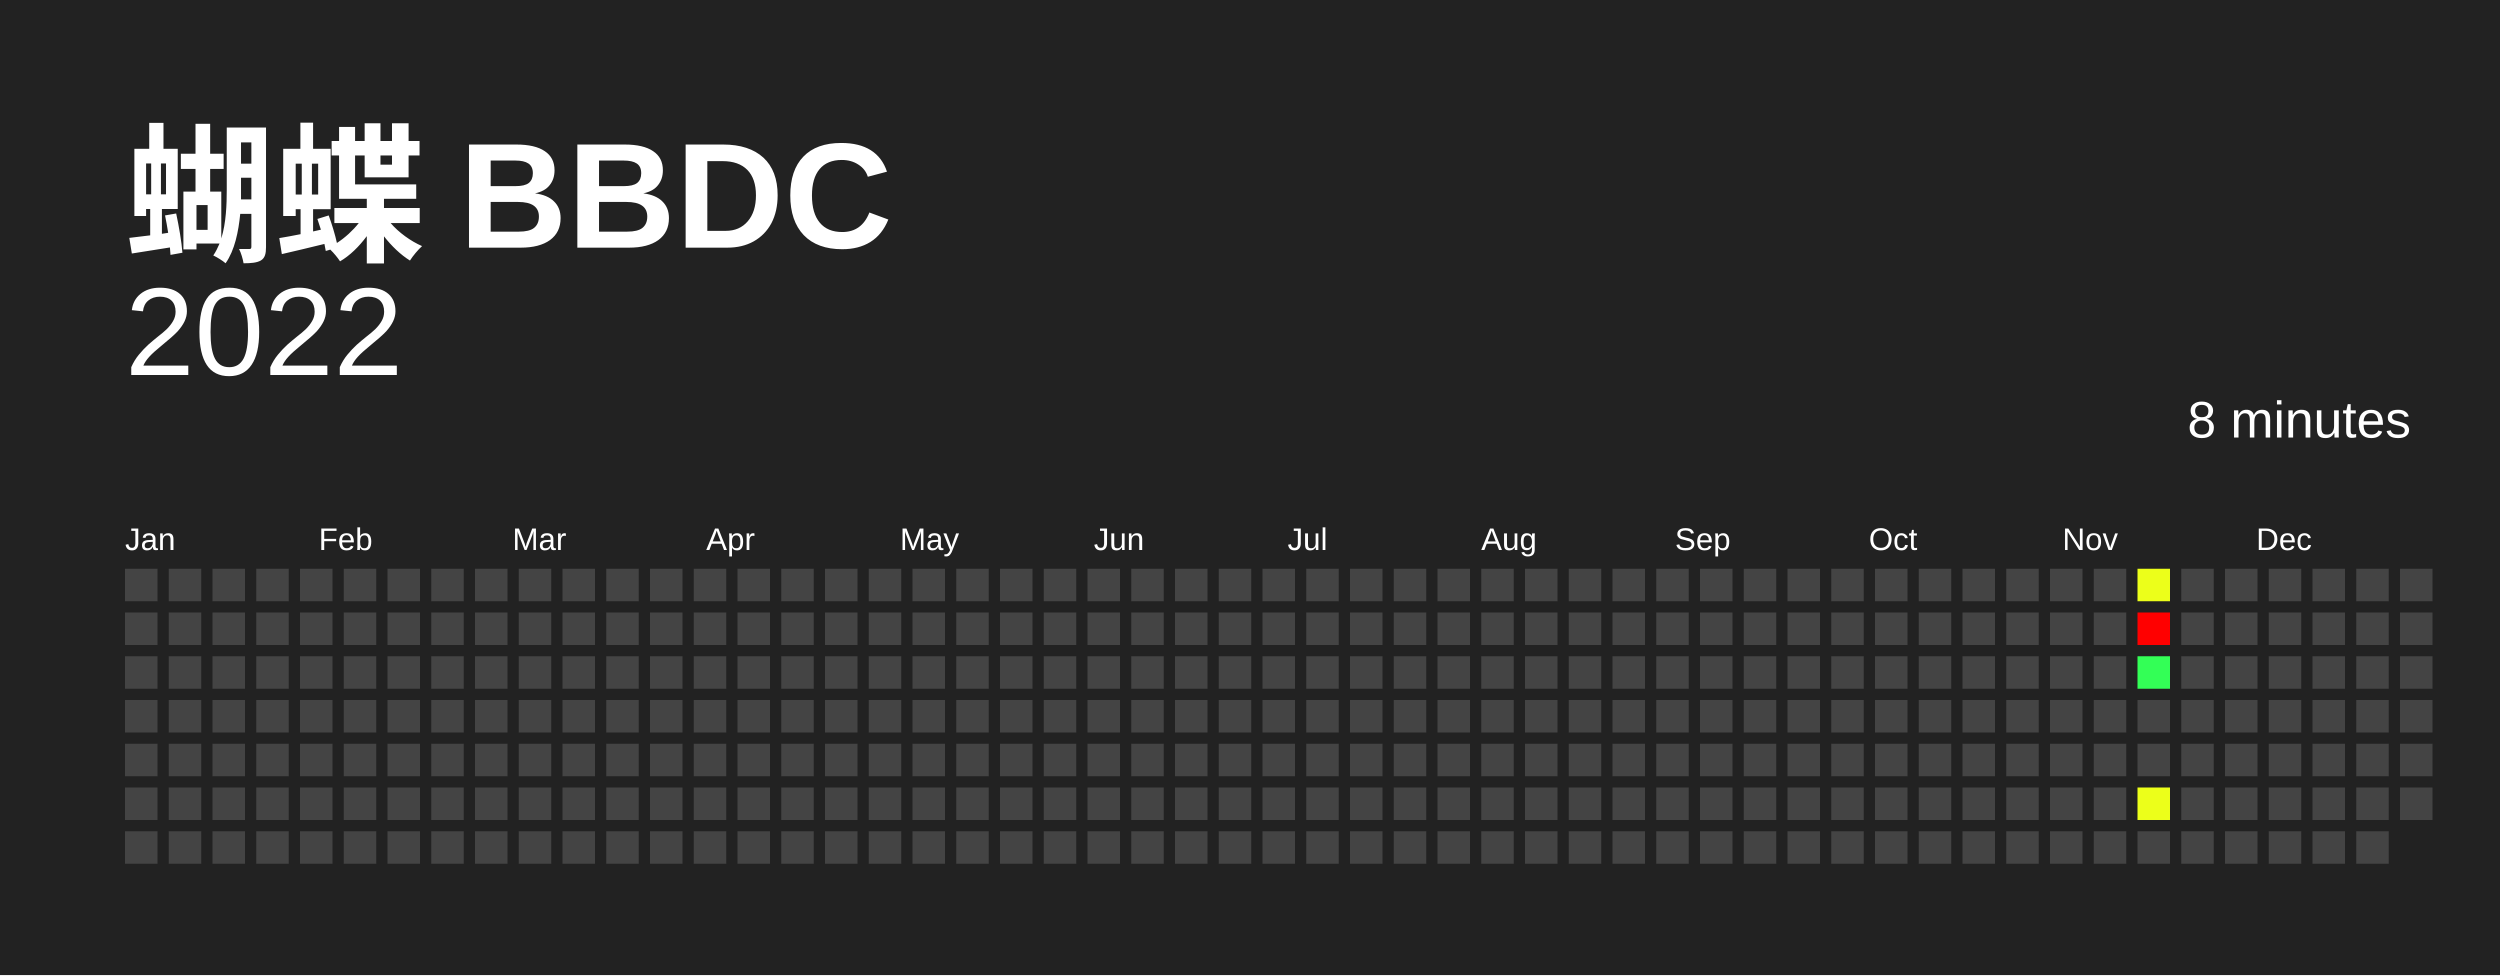
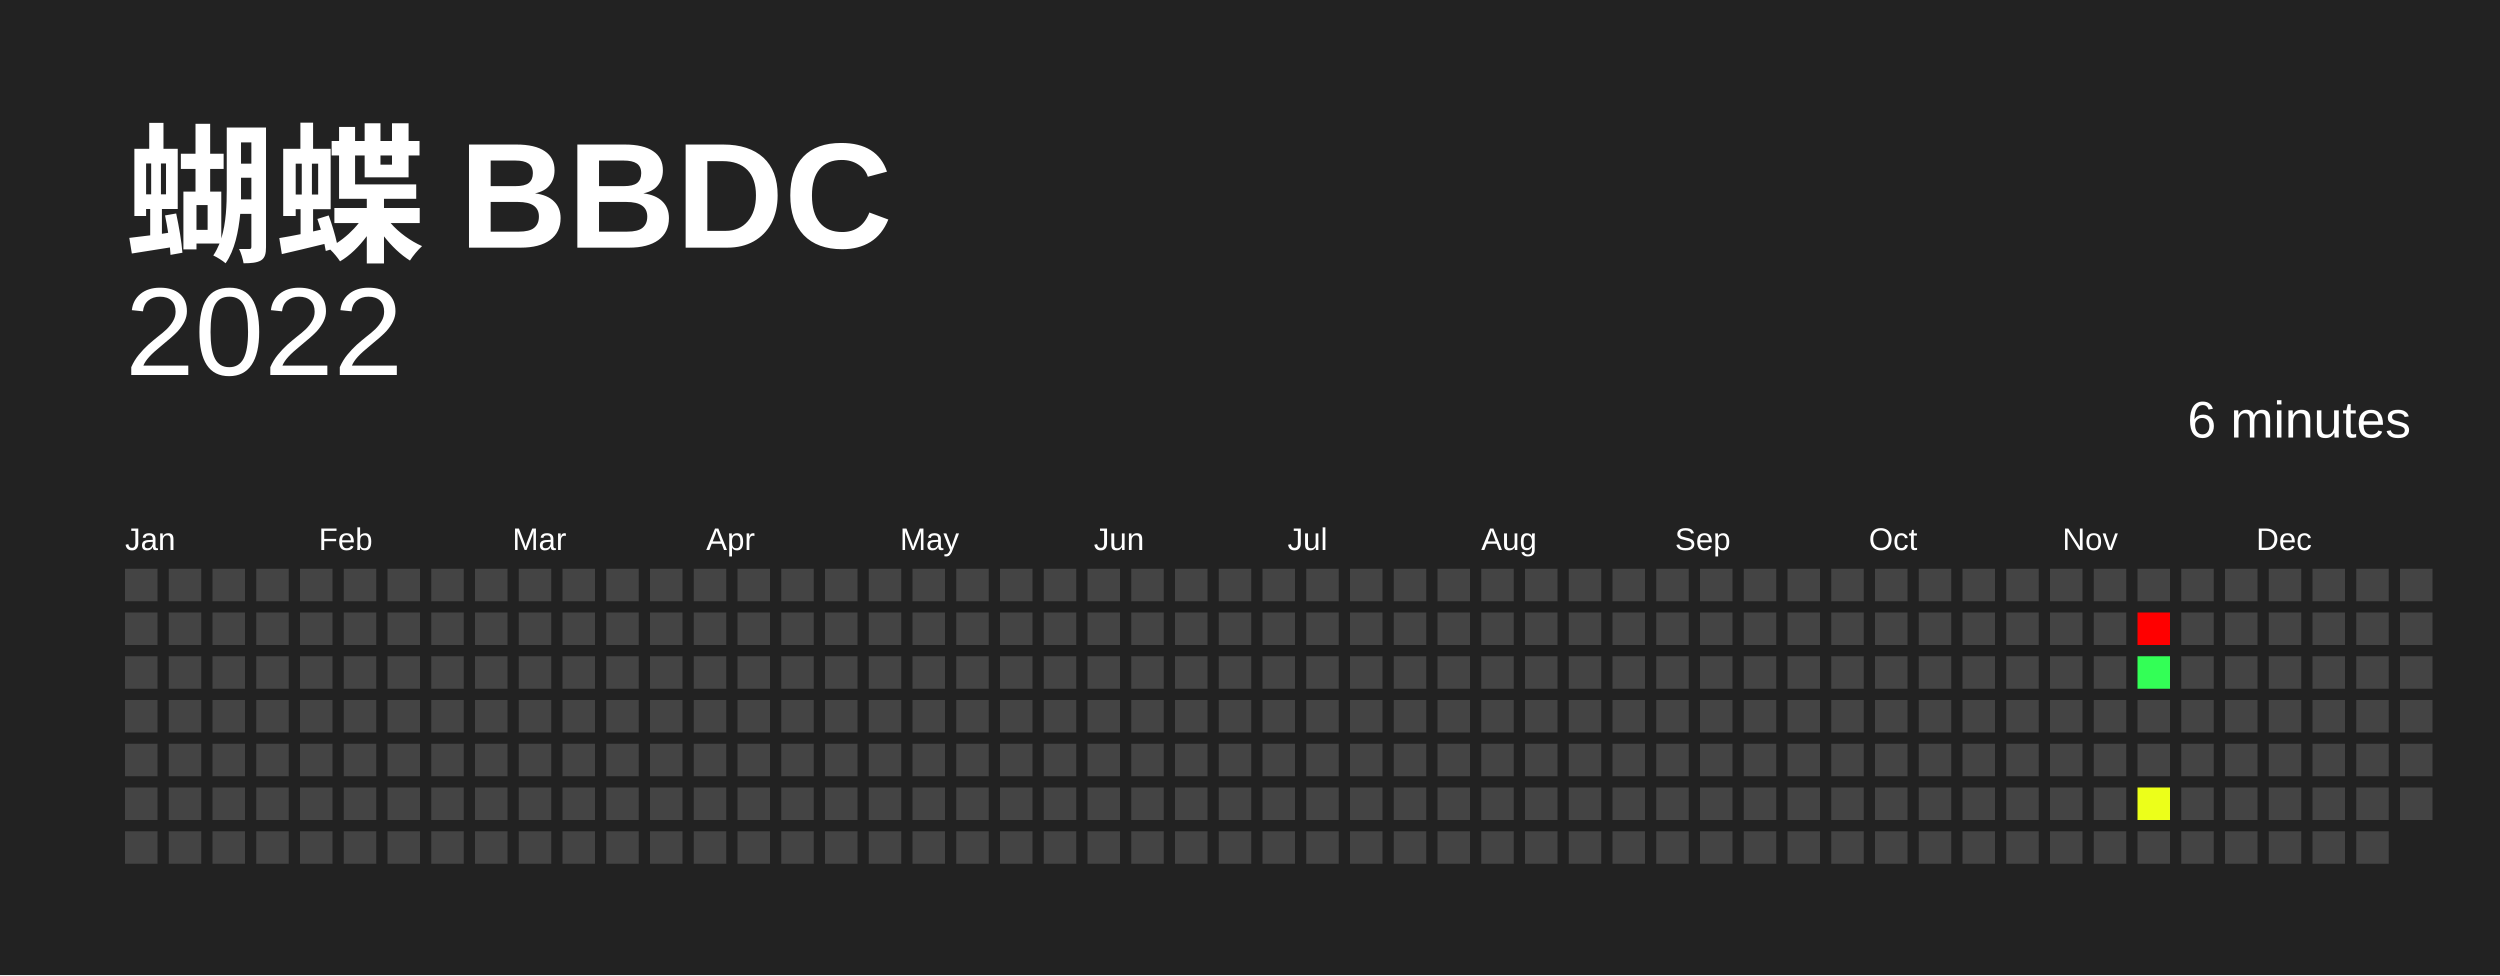
<svg xmlns="http://www.w3.org/2000/svg" baseProfile="full" height="78mm" version="1.1" viewBox="0,0,200,78" width="200mm">
  <defs />
  <rect fill="#222222" height="78" width="200" x="0" y="0" />
  <text fill="#FFFFFF" style="font-size:12px; font-family:Arial; font-weight:bold;" x="10" y="20">蝴蝶 BBDC</text>
  <text alignment-baseline="hanging" fill="#FFFFFF" style="font-size:10.0px; font-family:Arial;" x="10" y="30">2022</text>
-   <text alignment-baseline="hanging" fill="#FFFFFF" style="font-size:4.125px; font-family:Arial;" x="175" y="35">8 minutes</text>
+   <text alignment-baseline="hanging" fill="#FFFFFF" style="font-size:4.125px; font-family:Arial;" x="175" y="35">6 minutes</text>
  <text fill="#FFFFFF" style="font-size:2.5px; font-family:Arial" x="10.0" y="44">Jan</text>
  <text fill="#FFFFFF" style="font-size:2.5px; font-family:Arial" x="25.5" y="44">Feb</text>
  <text fill="#FFFFFF" style="font-size:2.5px; font-family:Arial" x="41.0" y="44">Mar</text>
  <text fill="#FFFFFF" style="font-size:2.5px; font-family:Arial" x="56.5" y="44">Apr</text>
  <text fill="#FFFFFF" style="font-size:2.5px; font-family:Arial" x="72.0" y="44">May</text>
  <text fill="#FFFFFF" style="font-size:2.5px; font-family:Arial" x="87.5" y="44">Jun</text>
  <text fill="#FFFFFF" style="font-size:2.5px; font-family:Arial" x="103.0" y="44">Jul</text>
  <text fill="#FFFFFF" style="font-size:2.5px; font-family:Arial" x="118.5" y="44">Aug</text>
  <text fill="#FFFFFF" style="font-size:2.5px; font-family:Arial" x="134.0" y="44">Sep</text>
  <text fill="#FFFFFF" style="font-size:2.5px; font-family:Arial" x="149.5" y="44">Oct</text>
  <text fill="#FFFFFF" style="font-size:2.5px; font-family:Arial" x="165.0" y="44">Nov</text>
  <text fill="#FFFFFF" style="font-size:2.5px; font-family:Arial" x="180.5" y="44">Dec</text>
  <rect fill="#444444" height="2.6" width="2.6" x="10.0" y="45.5" />
  <rect fill="#444444" height="2.6" width="2.6" x="10.0" y="49.0" />
  <rect fill="#444444" height="2.6" width="2.6" x="10.0" y="52.5" />
  <rect fill="#444444" height="2.6" width="2.6" x="10.0" y="56.0" />
  <rect fill="#444444" height="2.6" width="2.6" x="10.0" y="59.5" />
  <rect fill="#444444" height="2.6" width="2.6" x="10.0" y="63.0" />
  <rect fill="#444444" height="2.6" width="2.6" x="10.0" y="66.5" />
  <rect fill="#444444" height="2.6" width="2.6" x="13.5" y="45.5" />
  <rect fill="#444444" height="2.6" width="2.6" x="13.5" y="49.0" />
  <rect fill="#444444" height="2.6" width="2.6" x="13.5" y="52.5" />
  <rect fill="#444444" height="2.6" width="2.6" x="13.5" y="56.0" />
  <rect fill="#444444" height="2.6" width="2.6" x="13.5" y="59.5" />
  <rect fill="#444444" height="2.6" width="2.6" x="13.5" y="63.0" />
  <rect fill="#444444" height="2.6" width="2.6" x="13.5" y="66.5" />
  <rect fill="#444444" height="2.6" width="2.6" x="17.0" y="45.5" />
  <rect fill="#444444" height="2.6" width="2.6" x="17.0" y="49.0" />
  <rect fill="#444444" height="2.6" width="2.6" x="17.0" y="52.5" />
  <rect fill="#444444" height="2.6" width="2.6" x="17.0" y="56.0" />
  <rect fill="#444444" height="2.6" width="2.6" x="17.0" y="59.5" />
  <rect fill="#444444" height="2.6" width="2.6" x="17.0" y="63.0" />
  <rect fill="#444444" height="2.6" width="2.6" x="17.0" y="66.5" />
  <rect fill="#444444" height="2.6" width="2.6" x="20.5" y="45.5" />
  <rect fill="#444444" height="2.6" width="2.6" x="20.5" y="49.0" />
  <rect fill="#444444" height="2.6" width="2.6" x="20.5" y="52.5" />
  <rect fill="#444444" height="2.6" width="2.6" x="20.5" y="56.0" />
  <rect fill="#444444" height="2.6" width="2.6" x="20.5" y="59.5" />
  <rect fill="#444444" height="2.6" width="2.6" x="20.5" y="63.0" />
  <rect fill="#444444" height="2.6" width="2.6" x="20.5" y="66.5" />
  <rect fill="#444444" height="2.6" width="2.6" x="24.0" y="45.5" />
  <rect fill="#444444" height="2.6" width="2.6" x="24.0" y="49.0" />
  <rect fill="#444444" height="2.6" width="2.6" x="24.0" y="52.5" />
  <rect fill="#444444" height="2.6" width="2.6" x="24.0" y="56.0" />
  <rect fill="#444444" height="2.6" width="2.6" x="24.0" y="59.5" />
  <rect fill="#444444" height="2.6" width="2.6" x="24.0" y="63.0" />
  <rect fill="#444444" height="2.6" width="2.6" x="24.0" y="66.5" />
  <rect fill="#444444" height="2.6" width="2.6" x="27.5" y="45.5" />
  <rect fill="#444444" height="2.6" width="2.6" x="27.5" y="49.0" />
  <rect fill="#444444" height="2.6" width="2.6" x="27.5" y="52.5" />
  <rect fill="#444444" height="2.6" width="2.6" x="27.5" y="56.0" />
  <rect fill="#444444" height="2.6" width="2.6" x="27.5" y="59.5" />
  <rect fill="#444444" height="2.6" width="2.6" x="27.5" y="63.0" />
  <rect fill="#444444" height="2.6" width="2.6" x="27.5" y="66.5" />
  <rect fill="#444444" height="2.6" width="2.6" x="31.0" y="45.5" />
  <rect fill="#444444" height="2.6" width="2.6" x="31.0" y="49.0" />
  <rect fill="#444444" height="2.6" width="2.6" x="31.0" y="52.5" />
  <rect fill="#444444" height="2.6" width="2.6" x="31.0" y="56.0" />
  <rect fill="#444444" height="2.6" width="2.6" x="31.0" y="59.5" />
  <rect fill="#444444" height="2.6" width="2.6" x="31.0" y="63.0" />
  <rect fill="#444444" height="2.6" width="2.6" x="31.0" y="66.5" />
  <rect fill="#444444" height="2.6" width="2.6" x="34.5" y="45.5" />
  <rect fill="#444444" height="2.6" width="2.6" x="34.5" y="49.0" />
  <rect fill="#444444" height="2.6" width="2.6" x="34.5" y="52.5" />
  <rect fill="#444444" height="2.6" width="2.6" x="34.5" y="56.0" />
  <rect fill="#444444" height="2.6" width="2.6" x="34.5" y="59.5" />
  <rect fill="#444444" height="2.6" width="2.6" x="34.5" y="63.0" />
  <rect fill="#444444" height="2.6" width="2.6" x="34.5" y="66.5" />
  <rect fill="#444444" height="2.6" width="2.6" x="38.0" y="45.5" />
  <rect fill="#444444" height="2.6" width="2.6" x="38.0" y="49.0" />
  <rect fill="#444444" height="2.6" width="2.6" x="38.0" y="52.5" />
  <rect fill="#444444" height="2.6" width="2.6" x="38.0" y="56.0" />
  <rect fill="#444444" height="2.6" width="2.6" x="38.0" y="59.5" />
  <rect fill="#444444" height="2.6" width="2.6" x="38.0" y="63.0" />
  <rect fill="#444444" height="2.6" width="2.6" x="38.0" y="66.5" />
  <rect fill="#444444" height="2.6" width="2.6" x="41.5" y="45.5" />
  <rect fill="#444444" height="2.6" width="2.6" x="41.5" y="49.0" />
  <rect fill="#444444" height="2.6" width="2.6" x="41.5" y="52.5" />
  <rect fill="#444444" height="2.6" width="2.6" x="41.5" y="56.0" />
  <rect fill="#444444" height="2.6" width="2.6" x="41.5" y="59.5" />
  <rect fill="#444444" height="2.6" width="2.6" x="41.5" y="63.0" />
  <rect fill="#444444" height="2.6" width="2.6" x="41.5" y="66.5" />
  <rect fill="#444444" height="2.6" width="2.6" x="45.0" y="45.5" />
  <rect fill="#444444" height="2.6" width="2.6" x="45.0" y="49.0" />
  <rect fill="#444444" height="2.6" width="2.6" x="45.0" y="52.5" />
  <rect fill="#444444" height="2.6" width="2.6" x="45.0" y="56.0" />
  <rect fill="#444444" height="2.6" width="2.6" x="45.0" y="59.5" />
  <rect fill="#444444" height="2.6" width="2.6" x="45.0" y="63.0" />
  <rect fill="#444444" height="2.6" width="2.6" x="45.0" y="66.5" />
  <rect fill="#444444" height="2.6" width="2.6" x="48.5" y="45.5" />
  <rect fill="#444444" height="2.6" width="2.6" x="48.5" y="49.0" />
  <rect fill="#444444" height="2.6" width="2.6" x="48.5" y="52.5" />
  <rect fill="#444444" height="2.6" width="2.6" x="48.5" y="56.0" />
  <rect fill="#444444" height="2.6" width="2.6" x="48.5" y="59.5" />
  <rect fill="#444444" height="2.6" width="2.6" x="48.5" y="63.0" />
  <rect fill="#444444" height="2.6" width="2.6" x="48.5" y="66.5" />
  <rect fill="#444444" height="2.6" width="2.6" x="52.0" y="45.5" />
  <rect fill="#444444" height="2.6" width="2.6" x="52.0" y="49.0" />
  <rect fill="#444444" height="2.6" width="2.6" x="52.0" y="52.5" />
  <rect fill="#444444" height="2.6" width="2.6" x="52.0" y="56.0" />
  <rect fill="#444444" height="2.6" width="2.6" x="52.0" y="59.5" />
  <rect fill="#444444" height="2.6" width="2.6" x="52.0" y="63.0" />
  <rect fill="#444444" height="2.6" width="2.6" x="52.0" y="66.5" />
  <rect fill="#444444" height="2.6" width="2.6" x="55.5" y="45.5" />
  <rect fill="#444444" height="2.6" width="2.6" x="55.5" y="49.0" />
  <rect fill="#444444" height="2.6" width="2.6" x="55.5" y="52.5" />
  <rect fill="#444444" height="2.6" width="2.6" x="55.5" y="56.0" />
  <rect fill="#444444" height="2.6" width="2.6" x="55.5" y="59.5" />
  <rect fill="#444444" height="2.6" width="2.6" x="55.5" y="63.0" />
  <rect fill="#444444" height="2.6" width="2.6" x="55.5" y="66.5" />
  <rect fill="#444444" height="2.6" width="2.6" x="59.0" y="45.5" />
  <rect fill="#444444" height="2.6" width="2.6" x="59.0" y="49.0" />
  <rect fill="#444444" height="2.6" width="2.6" x="59.0" y="52.5" />
  <rect fill="#444444" height="2.6" width="2.6" x="59.0" y="56.0" />
  <rect fill="#444444" height="2.6" width="2.6" x="59.0" y="59.5" />
  <rect fill="#444444" height="2.6" width="2.6" x="59.0" y="63.0" />
  <rect fill="#444444" height="2.6" width="2.6" x="59.0" y="66.5" />
  <rect fill="#444444" height="2.6" width="2.6" x="62.5" y="45.5" />
  <rect fill="#444444" height="2.6" width="2.6" x="62.5" y="49.0" />
  <rect fill="#444444" height="2.6" width="2.6" x="62.5" y="52.5" />
  <rect fill="#444444" height="2.6" width="2.6" x="62.5" y="56.0" />
  <rect fill="#444444" height="2.6" width="2.6" x="62.5" y="59.5" />
  <rect fill="#444444" height="2.6" width="2.6" x="62.5" y="63.0" />
  <rect fill="#444444" height="2.6" width="2.6" x="62.5" y="66.5" />
  <rect fill="#444444" height="2.6" width="2.6" x="66.0" y="45.5" />
  <rect fill="#444444" height="2.6" width="2.6" x="66.0" y="49.0" />
  <rect fill="#444444" height="2.6" width="2.6" x="66.0" y="52.5" />
  <rect fill="#444444" height="2.6" width="2.6" x="66.0" y="56.0" />
  <rect fill="#444444" height="2.6" width="2.6" x="66.0" y="59.5" />
  <rect fill="#444444" height="2.6" width="2.6" x="66.0" y="63.0" />
  <rect fill="#444444" height="2.6" width="2.6" x="66.0" y="66.5" />
  <rect fill="#444444" height="2.6" width="2.6" x="69.5" y="45.5" />
  <rect fill="#444444" height="2.6" width="2.6" x="69.5" y="49.0" />
  <rect fill="#444444" height="2.6" width="2.6" x="69.5" y="52.5" />
  <rect fill="#444444" height="2.6" width="2.6" x="69.5" y="56.0" />
  <rect fill="#444444" height="2.6" width="2.6" x="69.5" y="59.5" />
  <rect fill="#444444" height="2.6" width="2.6" x="69.5" y="63.0" />
  <rect fill="#444444" height="2.6" width="2.6" x="69.5" y="66.5" />
  <rect fill="#444444" height="2.6" width="2.6" x="73.0" y="45.5" />
  <rect fill="#444444" height="2.6" width="2.6" x="73.0" y="49.0" />
  <rect fill="#444444" height="2.6" width="2.6" x="73.0" y="52.5" />
  <rect fill="#444444" height="2.6" width="2.6" x="73.0" y="56.0" />
  <rect fill="#444444" height="2.6" width="2.6" x="73.0" y="59.5" />
  <rect fill="#444444" height="2.6" width="2.6" x="73.0" y="63.0" />
  <rect fill="#444444" height="2.6" width="2.6" x="73.0" y="66.5" />
  <rect fill="#444444" height="2.6" width="2.6" x="76.5" y="45.5" />
  <rect fill="#444444" height="2.6" width="2.6" x="76.5" y="49.0" />
  <rect fill="#444444" height="2.6" width="2.6" x="76.5" y="52.5" />
  <rect fill="#444444" height="2.6" width="2.6" x="76.5" y="56.0" />
  <rect fill="#444444" height="2.6" width="2.6" x="76.5" y="59.5" />
  <rect fill="#444444" height="2.6" width="2.6" x="76.5" y="63.0" />
  <rect fill="#444444" height="2.6" width="2.6" x="76.5" y="66.5" />
  <rect fill="#444444" height="2.6" width="2.6" x="80.0" y="45.5" />
  <rect fill="#444444" height="2.6" width="2.6" x="80.0" y="49.0" />
  <rect fill="#444444" height="2.6" width="2.6" x="80.0" y="52.5" />
  <rect fill="#444444" height="2.6" width="2.6" x="80.0" y="56.0" />
  <rect fill="#444444" height="2.6" width="2.6" x="80.0" y="59.5" />
  <rect fill="#444444" height="2.6" width="2.6" x="80.0" y="63.0" />
  <rect fill="#444444" height="2.6" width="2.6" x="80.0" y="66.5" />
  <rect fill="#444444" height="2.6" width="2.6" x="83.5" y="45.5" />
  <rect fill="#444444" height="2.6" width="2.6" x="83.5" y="49.0" />
  <rect fill="#444444" height="2.6" width="2.6" x="83.5" y="52.5" />
  <rect fill="#444444" height="2.6" width="2.6" x="83.5" y="56.0" />
  <rect fill="#444444" height="2.6" width="2.6" x="83.5" y="59.5" />
  <rect fill="#444444" height="2.6" width="2.6" x="83.5" y="63.0" />
  <rect fill="#444444" height="2.6" width="2.6" x="83.5" y="66.5" />
  <rect fill="#444444" height="2.6" width="2.6" x="87.0" y="45.5" />
  <rect fill="#444444" height="2.6" width="2.6" x="87.0" y="49.0" />
  <rect fill="#444444" height="2.6" width="2.6" x="87.0" y="52.5" />
  <rect fill="#444444" height="2.6" width="2.6" x="87.0" y="56.0" />
  <rect fill="#444444" height="2.6" width="2.6" x="87.0" y="59.5" />
  <rect fill="#444444" height="2.6" width="2.6" x="87.0" y="63.0" />
  <rect fill="#444444" height="2.6" width="2.6" x="87.0" y="66.5" />
  <rect fill="#444444" height="2.6" width="2.6" x="90.5" y="45.5" />
  <rect fill="#444444" height="2.6" width="2.6" x="90.5" y="49.0" />
  <rect fill="#444444" height="2.6" width="2.6" x="90.5" y="52.5" />
  <rect fill="#444444" height="2.6" width="2.6" x="90.5" y="56.0" />
  <rect fill="#444444" height="2.6" width="2.6" x="90.5" y="59.5" />
  <rect fill="#444444" height="2.6" width="2.6" x="90.5" y="63.0" />
  <rect fill="#444444" height="2.6" width="2.6" x="90.5" y="66.5" />
  <rect fill="#444444" height="2.6" width="2.6" x="94.0" y="45.5" />
  <rect fill="#444444" height="2.6" width="2.6" x="94.0" y="49.0" />
  <rect fill="#444444" height="2.6" width="2.6" x="94.0" y="52.5" />
  <rect fill="#444444" height="2.6" width="2.6" x="94.0" y="56.0" />
  <rect fill="#444444" height="2.6" width="2.6" x="94.0" y="59.5" />
  <rect fill="#444444" height="2.6" width="2.6" x="94.0" y="63.0" />
  <rect fill="#444444" height="2.6" width="2.6" x="94.0" y="66.5" />
  <rect fill="#444444" height="2.6" width="2.6" x="97.5" y="45.5" />
  <rect fill="#444444" height="2.6" width="2.6" x="97.5" y="49.0" />
  <rect fill="#444444" height="2.6" width="2.6" x="97.5" y="52.5" />
  <rect fill="#444444" height="2.6" width="2.6" x="97.5" y="56.0" />
  <rect fill="#444444" height="2.6" width="2.6" x="97.5" y="59.5" />
  <rect fill="#444444" height="2.6" width="2.6" x="97.5" y="63.0" />
  <rect fill="#444444" height="2.6" width="2.6" x="97.5" y="66.5" />
  <rect fill="#444444" height="2.6" width="2.6" x="101.0" y="45.5" />
  <rect fill="#444444" height="2.6" width="2.6" x="101.0" y="49.0" />
  <rect fill="#444444" height="2.6" width="2.6" x="101.0" y="52.5" />
  <rect fill="#444444" height="2.6" width="2.6" x="101.0" y="56.0" />
  <rect fill="#444444" height="2.6" width="2.6" x="101.0" y="59.5" />
  <rect fill="#444444" height="2.6" width="2.6" x="101.0" y="63.0" />
  <rect fill="#444444" height="2.6" width="2.6" x="101.0" y="66.5" />
  <rect fill="#444444" height="2.6" width="2.6" x="104.5" y="45.5" />
  <rect fill="#444444" height="2.6" width="2.6" x="104.5" y="49.0" />
  <rect fill="#444444" height="2.6" width="2.6" x="104.5" y="52.5" />
  <rect fill="#444444" height="2.6" width="2.6" x="104.5" y="56.0" />
  <rect fill="#444444" height="2.6" width="2.6" x="104.5" y="59.5" />
  <rect fill="#444444" height="2.6" width="2.6" x="104.5" y="63.0" />
  <rect fill="#444444" height="2.6" width="2.6" x="104.5" y="66.5" />
  <rect fill="#444444" height="2.6" width="2.6" x="108.0" y="45.5" />
  <rect fill="#444444" height="2.6" width="2.6" x="108.0" y="49.0" />
  <rect fill="#444444" height="2.6" width="2.6" x="108.0" y="52.5" />
  <rect fill="#444444" height="2.6" width="2.6" x="108.0" y="56.0" />
  <rect fill="#444444" height="2.6" width="2.6" x="108.0" y="59.5" />
  <rect fill="#444444" height="2.6" width="2.6" x="108.0" y="63.0" />
  <rect fill="#444444" height="2.6" width="2.6" x="108.0" y="66.5" />
  <rect fill="#444444" height="2.6" width="2.6" x="111.5" y="45.5" />
  <rect fill="#444444" height="2.6" width="2.6" x="111.5" y="49.0" />
  <rect fill="#444444" height="2.6" width="2.6" x="111.5" y="52.5" />
  <rect fill="#444444" height="2.6" width="2.6" x="111.5" y="56.0" />
  <rect fill="#444444" height="2.6" width="2.6" x="111.5" y="59.5" />
  <rect fill="#444444" height="2.6" width="2.6" x="111.5" y="63.0" />
  <rect fill="#444444" height="2.6" width="2.6" x="111.5" y="66.5" />
  <rect fill="#444444" height="2.6" width="2.6" x="115.0" y="45.5" />
  <rect fill="#444444" height="2.6" width="2.6" x="115.0" y="49.0" />
  <rect fill="#444444" height="2.6" width="2.6" x="115.0" y="52.5" />
  <rect fill="#444444" height="2.6" width="2.6" x="115.0" y="56.0" />
  <rect fill="#444444" height="2.6" width="2.6" x="115.0" y="59.5" />
  <rect fill="#444444" height="2.6" width="2.6" x="115.0" y="63.0" />
  <rect fill="#444444" height="2.6" width="2.6" x="115.0" y="66.5" />
  <rect fill="#444444" height="2.6" width="2.6" x="118.5" y="45.5" />
  <rect fill="#444444" height="2.6" width="2.6" x="118.5" y="49.0" />
  <rect fill="#444444" height="2.6" width="2.6" x="118.5" y="52.5" />
  <rect fill="#444444" height="2.6" width="2.6" x="118.5" y="56.0" />
  <rect fill="#444444" height="2.6" width="2.6" x="118.5" y="59.5" />
  <rect fill="#444444" height="2.6" width="2.6" x="118.5" y="63.0" />
  <rect fill="#444444" height="2.6" width="2.6" x="118.5" y="66.5" />
  <rect fill="#444444" height="2.6" width="2.6" x="122.0" y="45.5" />
  <rect fill="#444444" height="2.6" width="2.6" x="122.0" y="49.0" />
  <rect fill="#444444" height="2.6" width="2.6" x="122.0" y="52.5" />
  <rect fill="#444444" height="2.6" width="2.6" x="122.0" y="56.0" />
  <rect fill="#444444" height="2.6" width="2.6" x="122.0" y="59.5" />
  <rect fill="#444444" height="2.6" width="2.6" x="122.0" y="63.0" />
  <rect fill="#444444" height="2.6" width="2.6" x="122.0" y="66.5" />
  <rect fill="#444444" height="2.6" width="2.6" x="125.5" y="45.5" />
  <rect fill="#444444" height="2.6" width="2.6" x="125.5" y="49.0" />
  <rect fill="#444444" height="2.6" width="2.6" x="125.5" y="52.5" />
  <rect fill="#444444" height="2.6" width="2.6" x="125.5" y="56.0" />
  <rect fill="#444444" height="2.6" width="2.6" x="125.5" y="59.5" />
  <rect fill="#444444" height="2.6" width="2.6" x="125.5" y="63.0" />
  <rect fill="#444444" height="2.6" width="2.6" x="125.5" y="66.5" />
  <rect fill="#444444" height="2.6" width="2.6" x="129.0" y="45.5" />
  <rect fill="#444444" height="2.6" width="2.6" x="129.0" y="49.0" />
  <rect fill="#444444" height="2.6" width="2.6" x="129.0" y="52.5" />
  <rect fill="#444444" height="2.6" width="2.6" x="129.0" y="56.0" />
  <rect fill="#444444" height="2.6" width="2.6" x="129.0" y="59.5" />
  <rect fill="#444444" height="2.6" width="2.6" x="129.0" y="63.0" />
  <rect fill="#444444" height="2.6" width="2.6" x="129.0" y="66.5" />
  <rect fill="#444444" height="2.6" width="2.6" x="132.5" y="45.5" />
  <rect fill="#444444" height="2.6" width="2.6" x="132.5" y="49.0" />
  <rect fill="#444444" height="2.6" width="2.6" x="132.5" y="52.5" />
  <rect fill="#444444" height="2.6" width="2.6" x="132.5" y="56.0" />
  <rect fill="#444444" height="2.6" width="2.6" x="132.5" y="59.5" />
  <rect fill="#444444" height="2.6" width="2.6" x="132.5" y="63.0" />
  <rect fill="#444444" height="2.6" width="2.6" x="132.5" y="66.5" />
  <rect fill="#444444" height="2.6" width="2.6" x="136.0" y="45.5" />
  <rect fill="#444444" height="2.6" width="2.6" x="136.0" y="49.0" />
  <rect fill="#444444" height="2.6" width="2.6" x="136.0" y="52.5" />
  <rect fill="#444444" height="2.6" width="2.6" x="136.0" y="56.0" />
  <rect fill="#444444" height="2.6" width="2.6" x="136.0" y="59.5" />
  <rect fill="#444444" height="2.6" width="2.6" x="136.0" y="63.0" />
  <rect fill="#444444" height="2.6" width="2.6" x="136.0" y="66.5" />
  <rect fill="#444444" height="2.6" width="2.6" x="139.5" y="45.5" />
  <rect fill="#444444" height="2.6" width="2.6" x="139.5" y="49.0" />
  <rect fill="#444444" height="2.6" width="2.6" x="139.5" y="52.5" />
  <rect fill="#444444" height="2.6" width="2.6" x="139.5" y="56.0" />
  <rect fill="#444444" height="2.6" width="2.6" x="139.5" y="59.5" />
  <rect fill="#444444" height="2.6" width="2.6" x="139.5" y="63.0" />
  <rect fill="#444444" height="2.6" width="2.6" x="139.5" y="66.5" />
  <rect fill="#444444" height="2.6" width="2.6" x="143.0" y="45.5" />
  <rect fill="#444444" height="2.6" width="2.6" x="143.0" y="49.0" />
  <rect fill="#444444" height="2.6" width="2.6" x="143.0" y="52.5" />
  <rect fill="#444444" height="2.6" width="2.6" x="143.0" y="56.0" />
  <rect fill="#444444" height="2.6" width="2.6" x="143.0" y="59.5" />
  <rect fill="#444444" height="2.6" width="2.6" x="143.0" y="63.0" />
  <rect fill="#444444" height="2.6" width="2.6" x="143.0" y="66.5" />
  <rect fill="#444444" height="2.6" width="2.6" x="146.5" y="45.5" />
  <rect fill="#444444" height="2.6" width="2.6" x="146.5" y="49.0" />
  <rect fill="#444444" height="2.6" width="2.6" x="146.5" y="52.5" />
  <rect fill="#444444" height="2.6" width="2.6" x="146.5" y="56.0" />
  <rect fill="#444444" height="2.6" width="2.6" x="146.5" y="59.5" />
  <rect fill="#444444" height="2.6" width="2.6" x="146.5" y="63.0" />
  <rect fill="#444444" height="2.6" width="2.6" x="146.5" y="66.5" />
  <rect fill="#444444" height="2.6" width="2.6" x="150.0" y="45.5" />
  <rect fill="#444444" height="2.6" width="2.6" x="150.0" y="49.0" />
  <rect fill="#444444" height="2.6" width="2.6" x="150.0" y="52.5" />
  <rect fill="#444444" height="2.6" width="2.6" x="150.0" y="56.0" />
  <rect fill="#444444" height="2.6" width="2.6" x="150.0" y="59.5" />
  <rect fill="#444444" height="2.6" width="2.6" x="150.0" y="63.0" />
  <rect fill="#444444" height="2.6" width="2.6" x="150.0" y="66.5" />
  <rect fill="#444444" height="2.6" width="2.6" x="153.5" y="45.5" />
  <rect fill="#444444" height="2.6" width="2.6" x="153.5" y="49.0" />
  <rect fill="#444444" height="2.6" width="2.6" x="153.5" y="52.5" />
  <rect fill="#444444" height="2.6" width="2.6" x="153.5" y="56.0" />
  <rect fill="#444444" height="2.6" width="2.6" x="153.5" y="59.5" />
  <rect fill="#444444" height="2.6" width="2.6" x="153.5" y="63.0" />
  <rect fill="#444444" height="2.6" width="2.6" x="153.5" y="66.5" />
  <rect fill="#444444" height="2.6" width="2.6" x="157.0" y="45.5" />
  <rect fill="#444444" height="2.6" width="2.6" x="157.0" y="49.0" />
  <rect fill="#444444" height="2.6" width="2.6" x="157.0" y="52.5" />
  <rect fill="#444444" height="2.6" width="2.6" x="157.0" y="56.0" />
  <rect fill="#444444" height="2.6" width="2.6" x="157.0" y="59.5" />
  <rect fill="#444444" height="2.6" width="2.6" x="157.0" y="63.0" />
  <rect fill="#444444" height="2.6" width="2.6" x="157.0" y="66.5" />
  <rect fill="#444444" height="2.6" width="2.6" x="160.5" y="45.5" />
  <rect fill="#444444" height="2.6" width="2.6" x="160.5" y="49.0" />
  <rect fill="#444444" height="2.6" width="2.6" x="160.5" y="52.5" />
  <rect fill="#444444" height="2.6" width="2.6" x="160.5" y="56.0" />
  <rect fill="#444444" height="2.6" width="2.6" x="160.5" y="59.5" />
  <rect fill="#444444" height="2.6" width="2.6" x="160.5" y="63.0" />
  <rect fill="#444444" height="2.6" width="2.6" x="160.5" y="66.5" />
  <rect fill="#444444" height="2.6" width="2.6" x="164.0" y="45.5" />
  <rect fill="#444444" height="2.6" width="2.6" x="164.0" y="49.0" />
  <rect fill="#444444" height="2.6" width="2.6" x="164.0" y="52.5" />
  <rect fill="#444444" height="2.6" width="2.6" x="164.0" y="56.0" />
  <rect fill="#444444" height="2.6" width="2.6" x="164.0" y="59.5" />
  <rect fill="#444444" height="2.6" width="2.6" x="164.0" y="63.0" />
  <rect fill="#444444" height="2.6" width="2.6" x="164.0" y="66.5" />
  <rect fill="#444444" height="2.6" width="2.6" x="167.5" y="45.5" />
  <rect fill="#444444" height="2.6" width="2.6" x="167.5" y="49.0" />
  <rect fill="#444444" height="2.6" width="2.6" x="167.5" y="52.5" />
  <rect fill="#444444" height="2.6" width="2.6" x="167.5" y="56.0" />
  <rect fill="#444444" height="2.6" width="2.6" x="167.5" y="59.5" />
  <rect fill="#444444" height="2.6" width="2.6" x="167.5" y="63.0" />
  <rect fill="#444444" height="2.6" width="2.6" x="167.5" y="66.5" />
-   <rect fill="#ecff1a" height="2.6" width="2.6" x="171.0" y="45.5" />
+   <rect fill="#444444" height="2.6" width="2.6" x="171.0" y="45.5" />
  <rect fill="red" height="2.6" width="2.6" x="171.0" y="49.0" />
  <rect fill="#33ff56" height="2.6" width="2.6" x="171.0" y="52.5" />
  <rect fill="#444444" height="2.6" width="2.6" x="171.0" y="56.0" />
  <rect fill="#444444" height="2.6" width="2.6" x="171.0" y="59.5" />
  <rect fill="#ecff1a" height="2.6" width="2.6" x="171.0" y="63.0" />
  <rect fill="#444444" height="2.6" width="2.6" x="171.0" y="66.5" />
  <rect fill="#444444" height="2.6" width="2.6" x="174.5" y="45.5" />
  <rect fill="#444444" height="2.6" width="2.6" x="174.5" y="49.0" />
  <rect fill="#444444" height="2.6" width="2.6" x="174.5" y="52.5" />
  <rect fill="#444444" height="2.6" width="2.6" x="174.5" y="56.0" />
  <rect fill="#444444" height="2.6" width="2.6" x="174.5" y="59.5" />
  <rect fill="#444444" height="2.6" width="2.6" x="174.5" y="63.0" />
  <rect fill="#444444" height="2.6" width="2.6" x="174.5" y="66.5" />
  <rect fill="#444444" height="2.6" width="2.6" x="178.0" y="45.5" />
  <rect fill="#444444" height="2.6" width="2.6" x="178.0" y="49.0" />
  <rect fill="#444444" height="2.6" width="2.6" x="178.0" y="52.5" />
  <rect fill="#444444" height="2.6" width="2.6" x="178.0" y="56.0" />
  <rect fill="#444444" height="2.6" width="2.6" x="178.0" y="59.5" />
  <rect fill="#444444" height="2.6" width="2.6" x="178.0" y="63.0" />
  <rect fill="#444444" height="2.6" width="2.6" x="178.0" y="66.5" />
  <rect fill="#444444" height="2.6" width="2.6" x="181.5" y="45.5" />
  <rect fill="#444444" height="2.6" width="2.6" x="181.5" y="49.0" />
  <rect fill="#444444" height="2.6" width="2.6" x="181.5" y="52.5" />
  <rect fill="#444444" height="2.6" width="2.6" x="181.5" y="56.0" />
  <rect fill="#444444" height="2.6" width="2.6" x="181.5" y="59.5" />
  <rect fill="#444444" height="2.6" width="2.6" x="181.5" y="63.0" />
  <rect fill="#444444" height="2.6" width="2.6" x="181.5" y="66.5" />
  <rect fill="#444444" height="2.6" width="2.6" x="185.0" y="45.5" />
  <rect fill="#444444" height="2.6" width="2.6" x="185.0" y="49.0" />
  <rect fill="#444444" height="2.6" width="2.6" x="185.0" y="52.5" />
  <rect fill="#444444" height="2.6" width="2.6" x="185.0" y="56.0" />
  <rect fill="#444444" height="2.6" width="2.6" x="185.0" y="59.5" />
  <rect fill="#444444" height="2.6" width="2.6" x="185.0" y="63.0" />
  <rect fill="#444444" height="2.6" width="2.6" x="185.0" y="66.5" />
  <rect fill="#444444" height="2.6" width="2.6" x="188.5" y="45.5" />
  <rect fill="#444444" height="2.6" width="2.6" x="188.5" y="49.0" />
  <rect fill="#444444" height="2.6" width="2.6" x="188.5" y="52.5" />
  <rect fill="#444444" height="2.6" width="2.6" x="188.5" y="56.0" />
  <rect fill="#444444" height="2.6" width="2.6" x="188.5" y="59.5" />
  <rect fill="#444444" height="2.6" width="2.6" x="188.5" y="63.0" />
  <rect fill="#444444" height="2.6" width="2.6" x="188.5" y="66.5" />
  <rect fill="#444444" height="2.6" width="2.6" x="192.0" y="45.5" />
  <rect fill="#444444" height="2.6" width="2.6" x="192.0" y="49.0" />
  <rect fill="#444444" height="2.6" width="2.6" x="192.0" y="52.5" />
  <rect fill="#444444" height="2.6" width="2.6" x="192.0" y="56.0" />
  <rect fill="#444444" height="2.6" width="2.6" x="192.0" y="59.5" />
  <rect fill="#444444" height="2.6" width="2.6" x="192.0" y="63.0" />
</svg>
